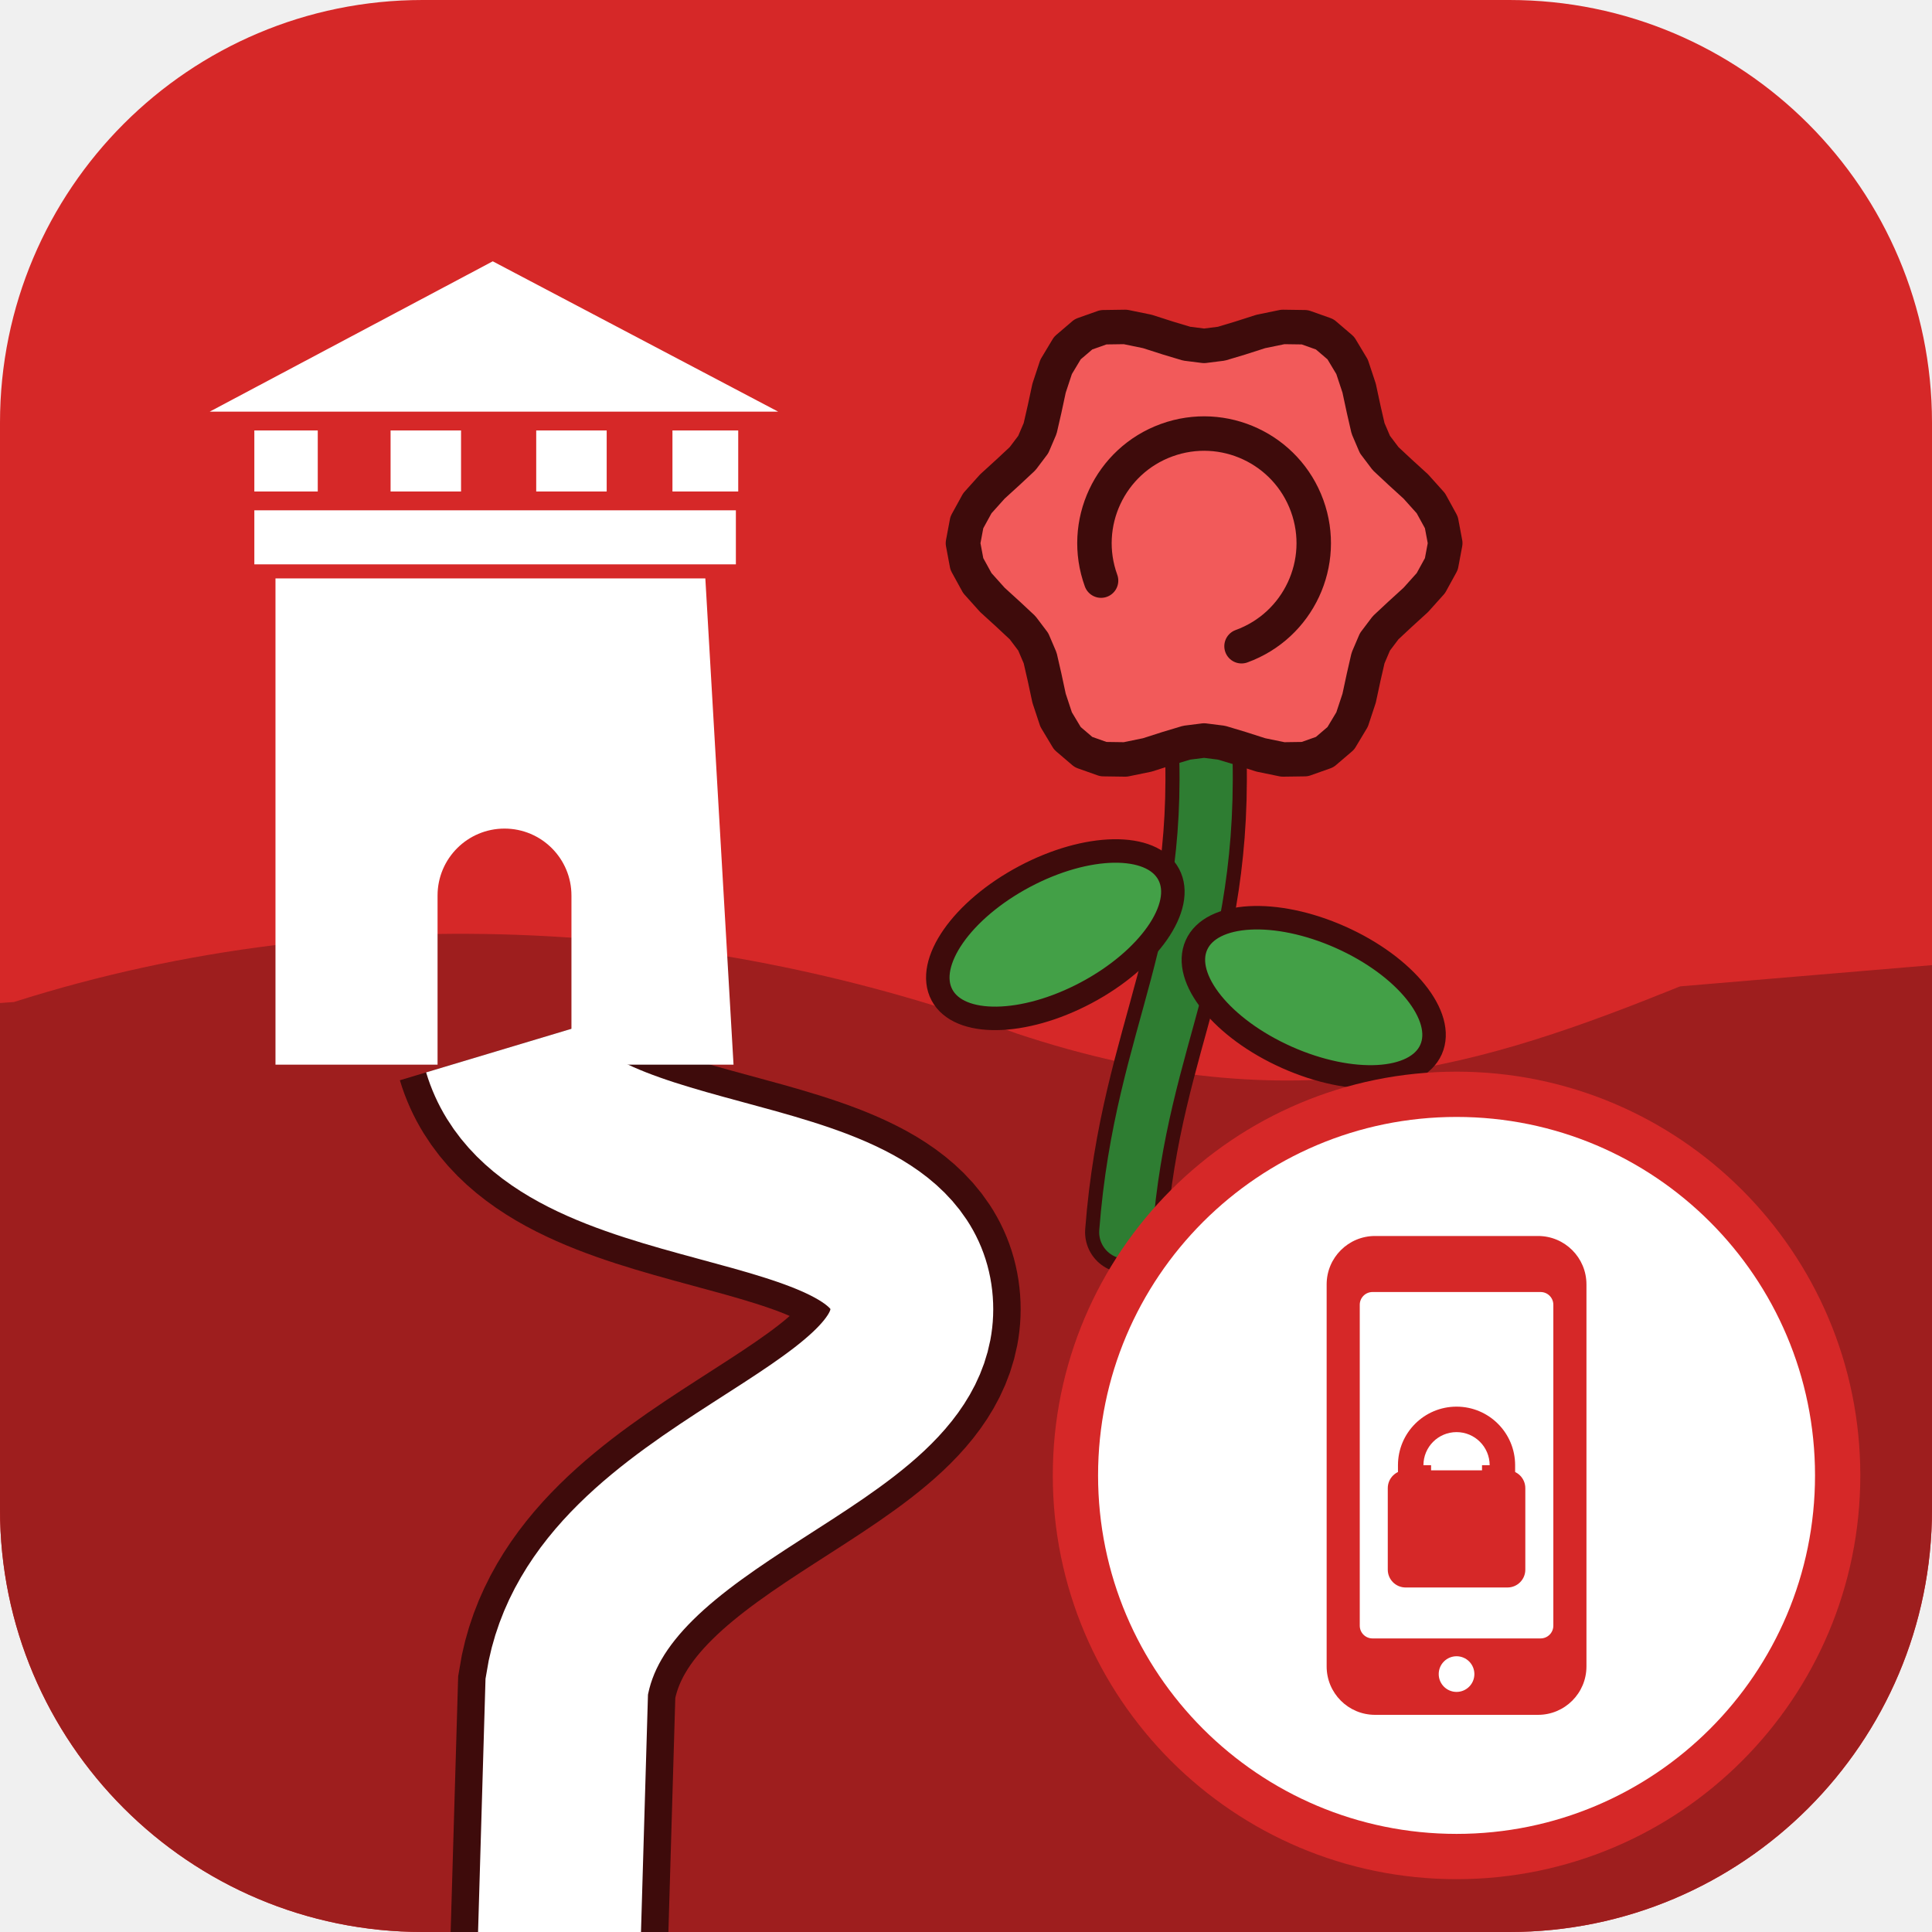
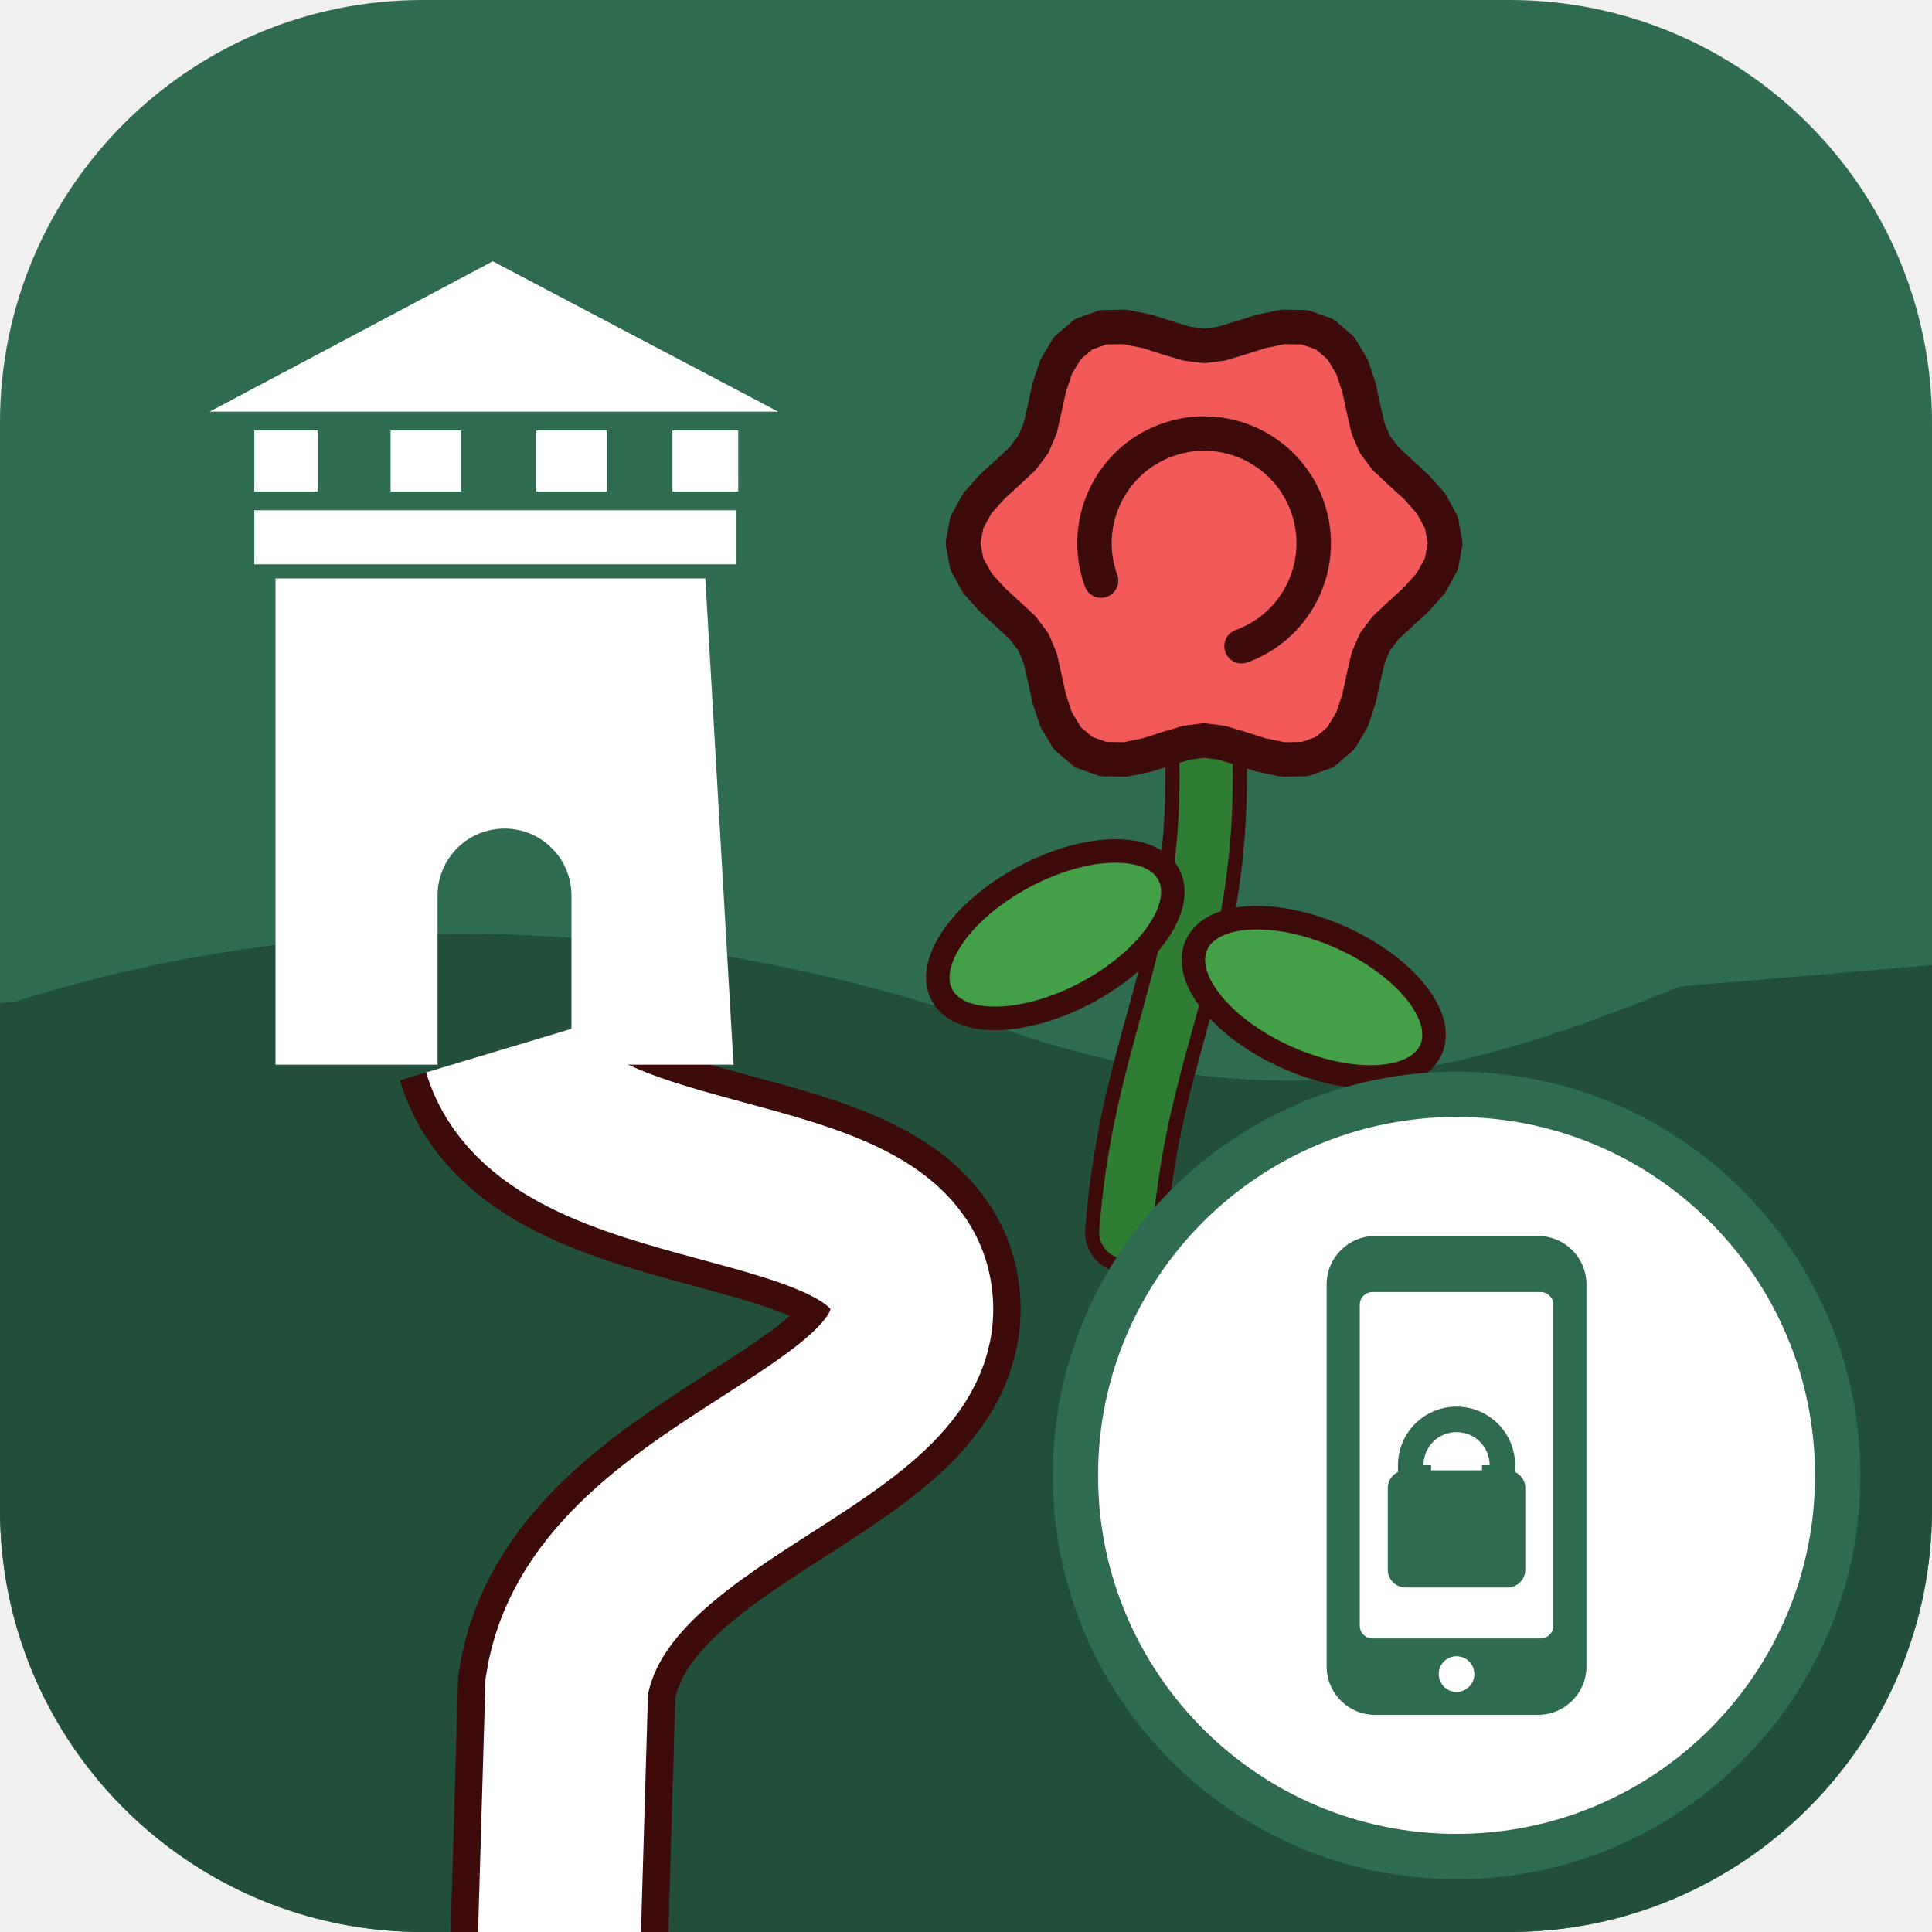
<svg xmlns="http://www.w3.org/2000/svg" viewBox="0 0 1024 1024" width="1024" height="1024">
  <defs>
    <clipPath id="feld">
      <rect width="1024" height="1024" rx="224" />
    </clipPath>
  </defs>
  <g clip-path="url(#feld)">
-     <rect width="1024" height="1024" fill="#D62828" />
+     <rect width="1024" height="1024" fill="#2E6B4F" />
    <g transform="translate(24 14) scale(0.83)">
-       <path fill="#9E1E1E" d="M-300 643 L-20 623 C 200 553 430 573 620 643 C 800 703 920 663 1044 613 L1400 583 V1400 H-300 Z" />
+       <path fill="#224F3A" d="M-300 643 L-20 623 C 200 553 430 573 620 643 C 800 703 920 663 1044 613 L1400 583 V1400 H-300 Z" />
      <path d="M293 653 C 323 753 543 723 553 813 C 563 903 353 933 333 1060 L323 1400" fill="none" stroke="#3E0B0B" stroke-width="139" />
      <path d="M293 653 C 323 753 543 723 553 813 C 563 903 353 933 333 1060 L323 1400" fill="none" stroke="#FFFFFF" stroke-width="104" />
      <g transform="translate(78.0 124.5) scale(1.5)">
        <path fill="#FFFFFF" fill-rule="evenodd" d="M138.5 17L18 81H260Z M37 89H243V115H37Z M64 89V115H95V89Z M125 89V115H157V89Z M187 89V115H215V89Z M37 123H242V146H37Z M46 152H229L241 359H46Z M115 359V287A28.5 28.5 0 0 1 172 287V359Z" />
      </g>
      <path d="M740 442 C 750 590 700 640 690 770" fill="none" stroke="#3E0B0B" stroke-width="52" stroke-linecap="round" />
      <path d="M740 442 C 750 590 700 640 690 770" fill="none" stroke="#2E7D32" stroke-width="34" stroke-linecap="round" />
      <ellipse cx="645" cy="580" rx="82" ry="42" transform="rotate(-28 645 580)" fill="#43A047" stroke="#3E0B0B" stroke-width="15" />
      <ellipse cx="810" cy="620" rx="82" ry="42" transform="rotate(24 810 620)" fill="#43A047" stroke="#3E0B0B" stroke-width="15" />
      <path d="M894.0 330.0 L891.5 343.3 L884.8 355.5 L875.2 366.2 L865.0 375.5 L855.9 384.0 L849.1 393.0 L844.7 403.3 L841.9 415.5 L839.0 429.0 L834.5 442.6 L827.3 454.6 L817.0 463.4 L804.3 467.9 L790.3 468.1 L776.2 465.2 L763.1 461.0 L751.1 457.4 L740.0 456.0 L728.9 457.4 L716.9 461.0 L703.8 465.2 L689.7 468.1 L675.7 467.9 L663.0 463.4 L652.7 454.6 L645.5 442.6 L641.0 429.0 L638.1 415.5 L635.3 403.3 L630.9 393.0 L624.1 384.0 L615.0 375.5 L604.8 366.2 L595.2 355.5 L588.5 343.3 L586.0 330.0 L588.5 316.7 L595.2 304.5 L604.8 293.8 L615.0 284.5 L624.1 276.0 L630.9 267.0 L635.3 256.7 L638.1 244.5 L641.0 231.0 L645.5 217.4 L652.7 205.4 L663.0 196.6 L675.7 192.1 L689.7 191.9 L703.8 194.8 L716.9 199.0 L728.9 202.6 L740.0 204.0 L751.1 202.6 L763.1 199.0 L776.2 194.8 L790.3 191.9 L804.3 192.1 L817.0 196.6 L827.3 205.4 L834.5 217.4 L839.0 231.0 L841.9 244.5 L844.7 256.7 L849.1 267.0 L855.9 276.0 L865.0 284.5 L875.2 293.8 L884.8 304.5 L891.5 316.7 L894.0 330.0Z" fill="#F25A5A" stroke="#3E0B0B" stroke-width="22" stroke-linejoin="round" />
      <path d="M674.2 353.9 A70.0 70.0 0 1 1 763.9 395.8" fill="none" stroke="#3E0B0B" stroke-width="22" stroke-linecap="round" />
    </g>
  </g>
-   <circle cx="772" cy="782" r="214" fill="#D62828" />
+   <circle cx="772" cy="782" r="214" fill="#2E6B4F" />
  <circle cx="772" cy="782" r="190" fill="#FFFFFF" />
-   <g transform="translate(637.0 647.0) scale(0.675)" fill="#D62828">
+   <g transform="translate(637.0 647.0) scale(0.675)" fill="#2E6B4F">
    <path fill-rule="evenodd" d="M136 12 H264 A38 38 0 0 1 302 50 V350 A38 38 0 0 1 264 388 H136 A38 38 0 0 1 98 350 V50 A38 38 0 0 1 136 12 Z M134 56 H266 A10 10 0 0 1 276 66 V318 A10 10 0 0 1 266 328 H134 A10 10 0 0 1 124 318 V66 A10 10 0 0 1 134 56 Z M186 356 A14 14 0 1 1 214 356 A14 14 0 1 1 186 356 Z" />
    <path d="M154.0 192.0 A46 46 0 0 1 246.0 192.0 L226.0 192.0 A26 26 0 0 0 174.0 192.0 Z M154 192 H180 V206 H154 Z M220 192 H246 V206 H220 Z" />
    <path d="M160 196 H240 A14 14 0 0 1 254 210 V274 A14 14 0 0 1 240 288 H160 A14 14 0 0 1 146 274 V210 A14 14 0 0 1 160 196 Z" />
  </g>
</svg>
